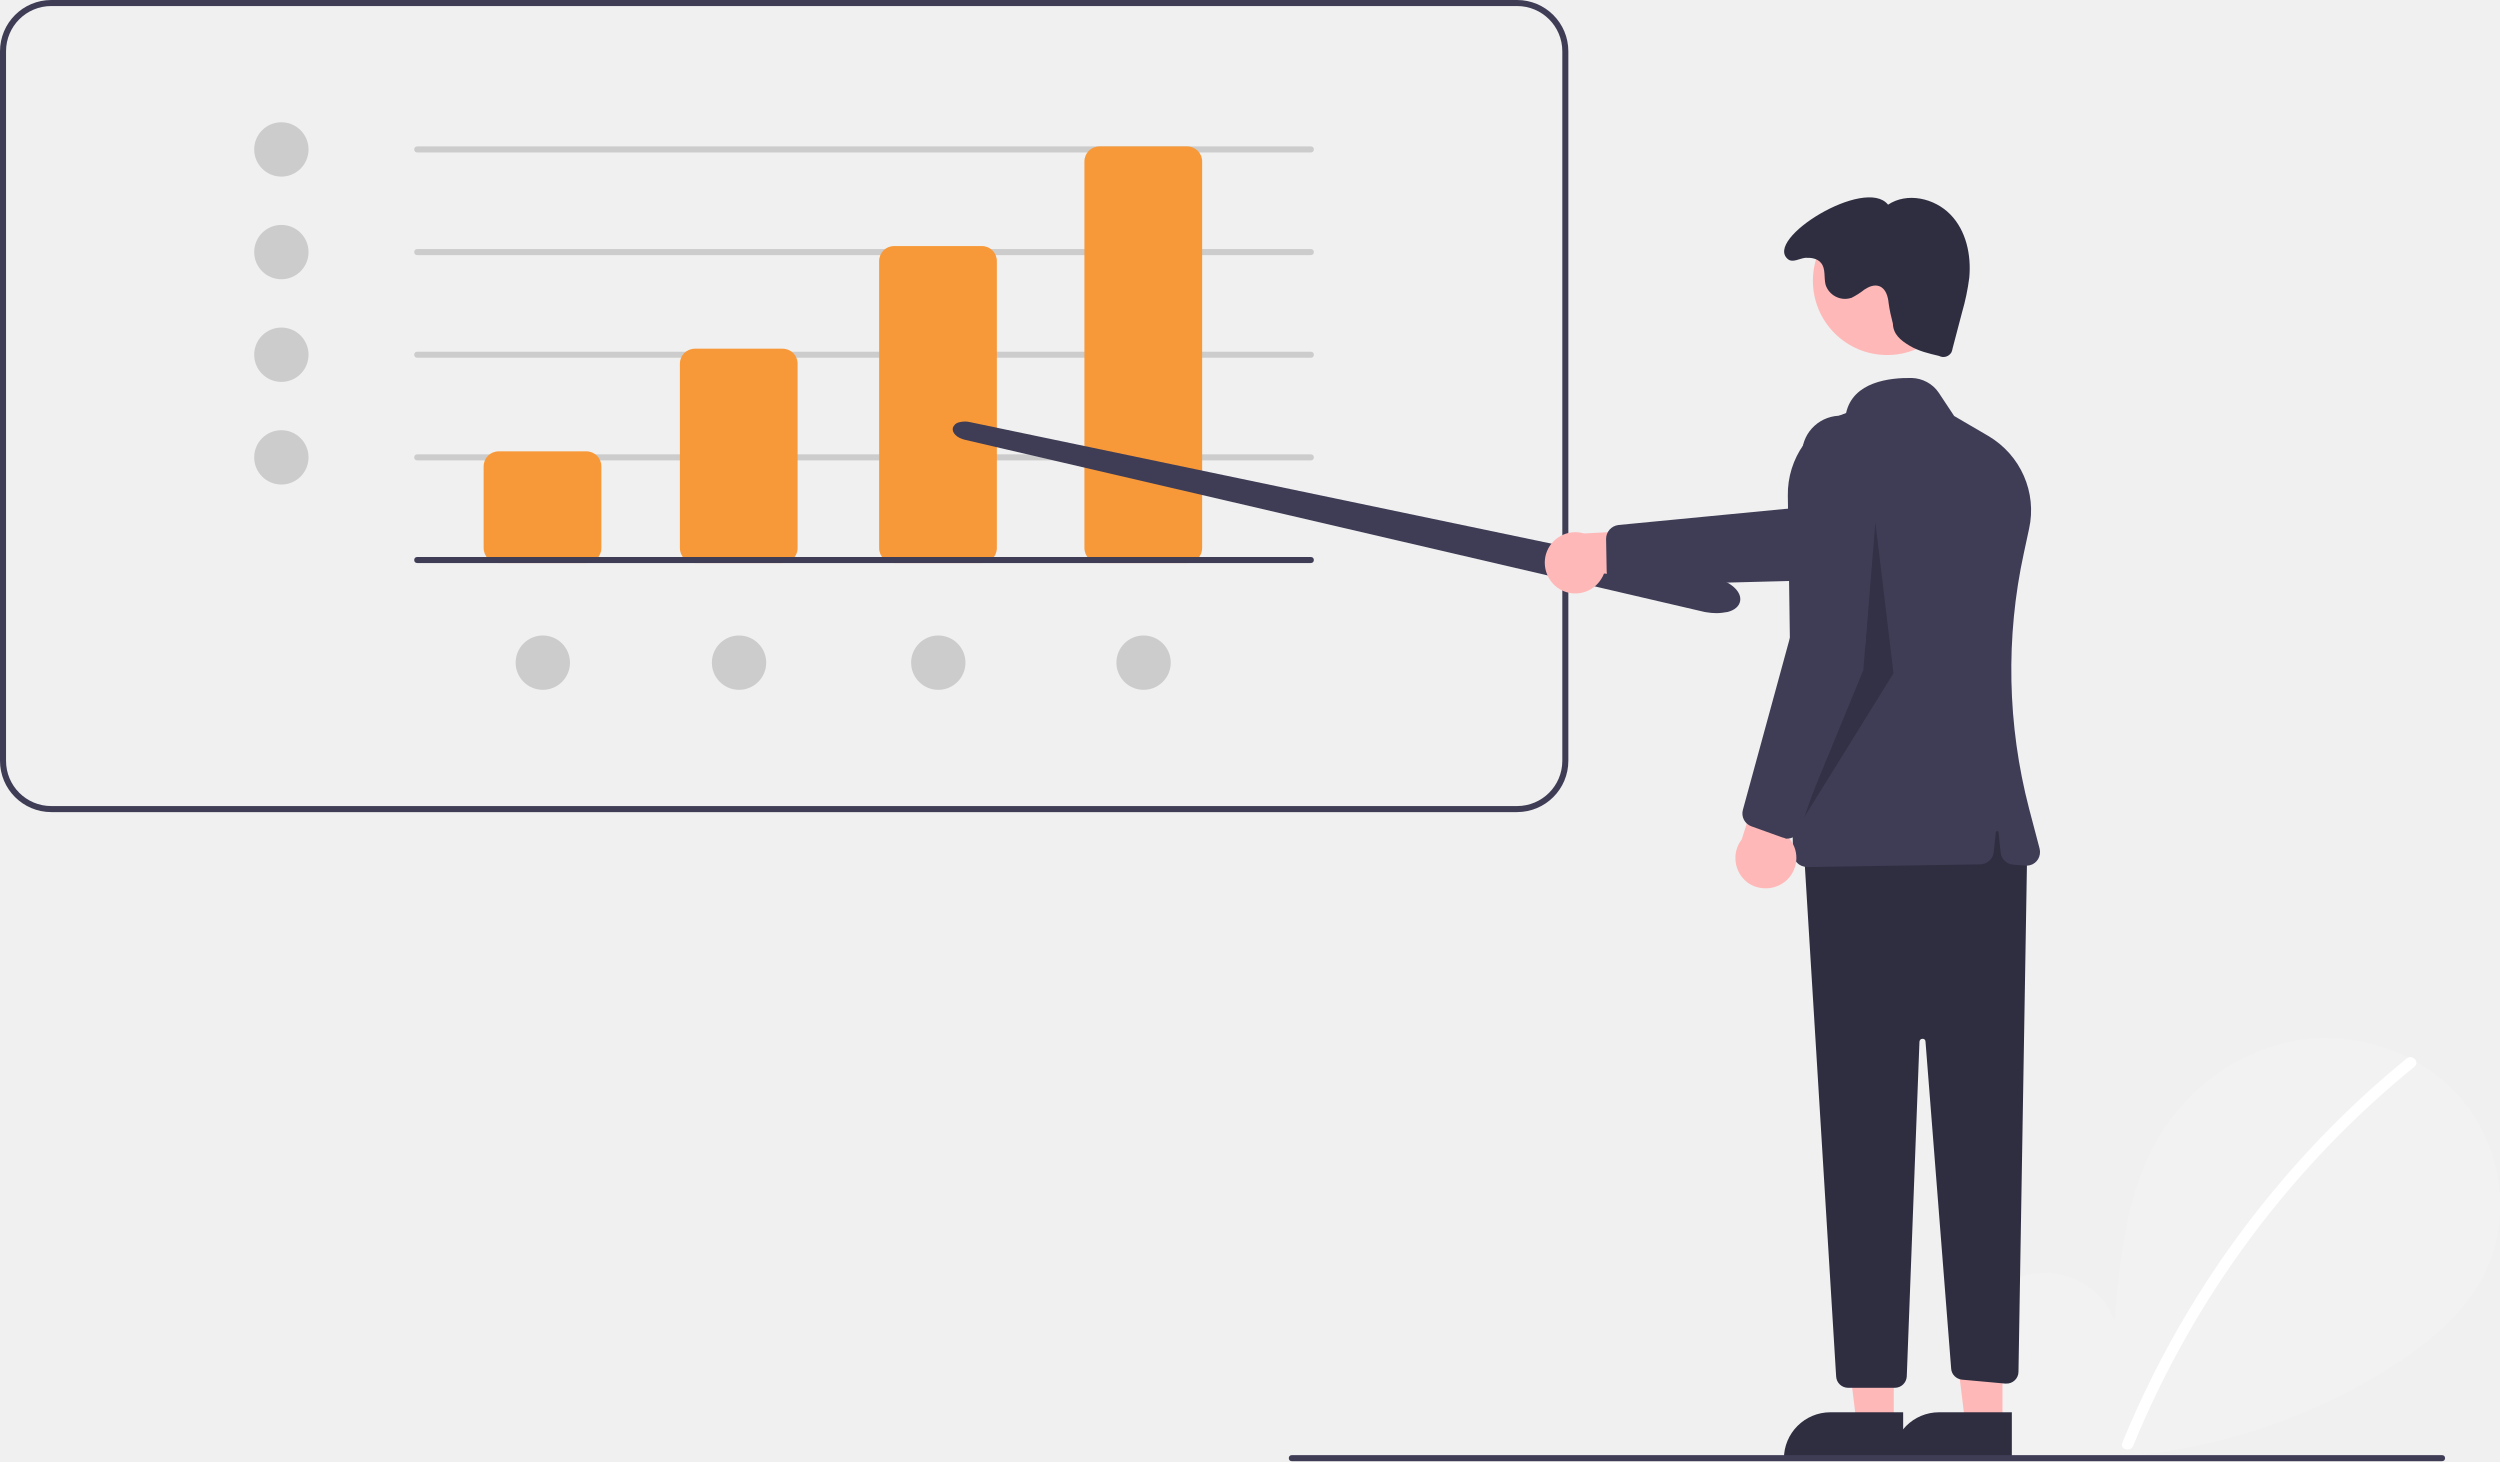
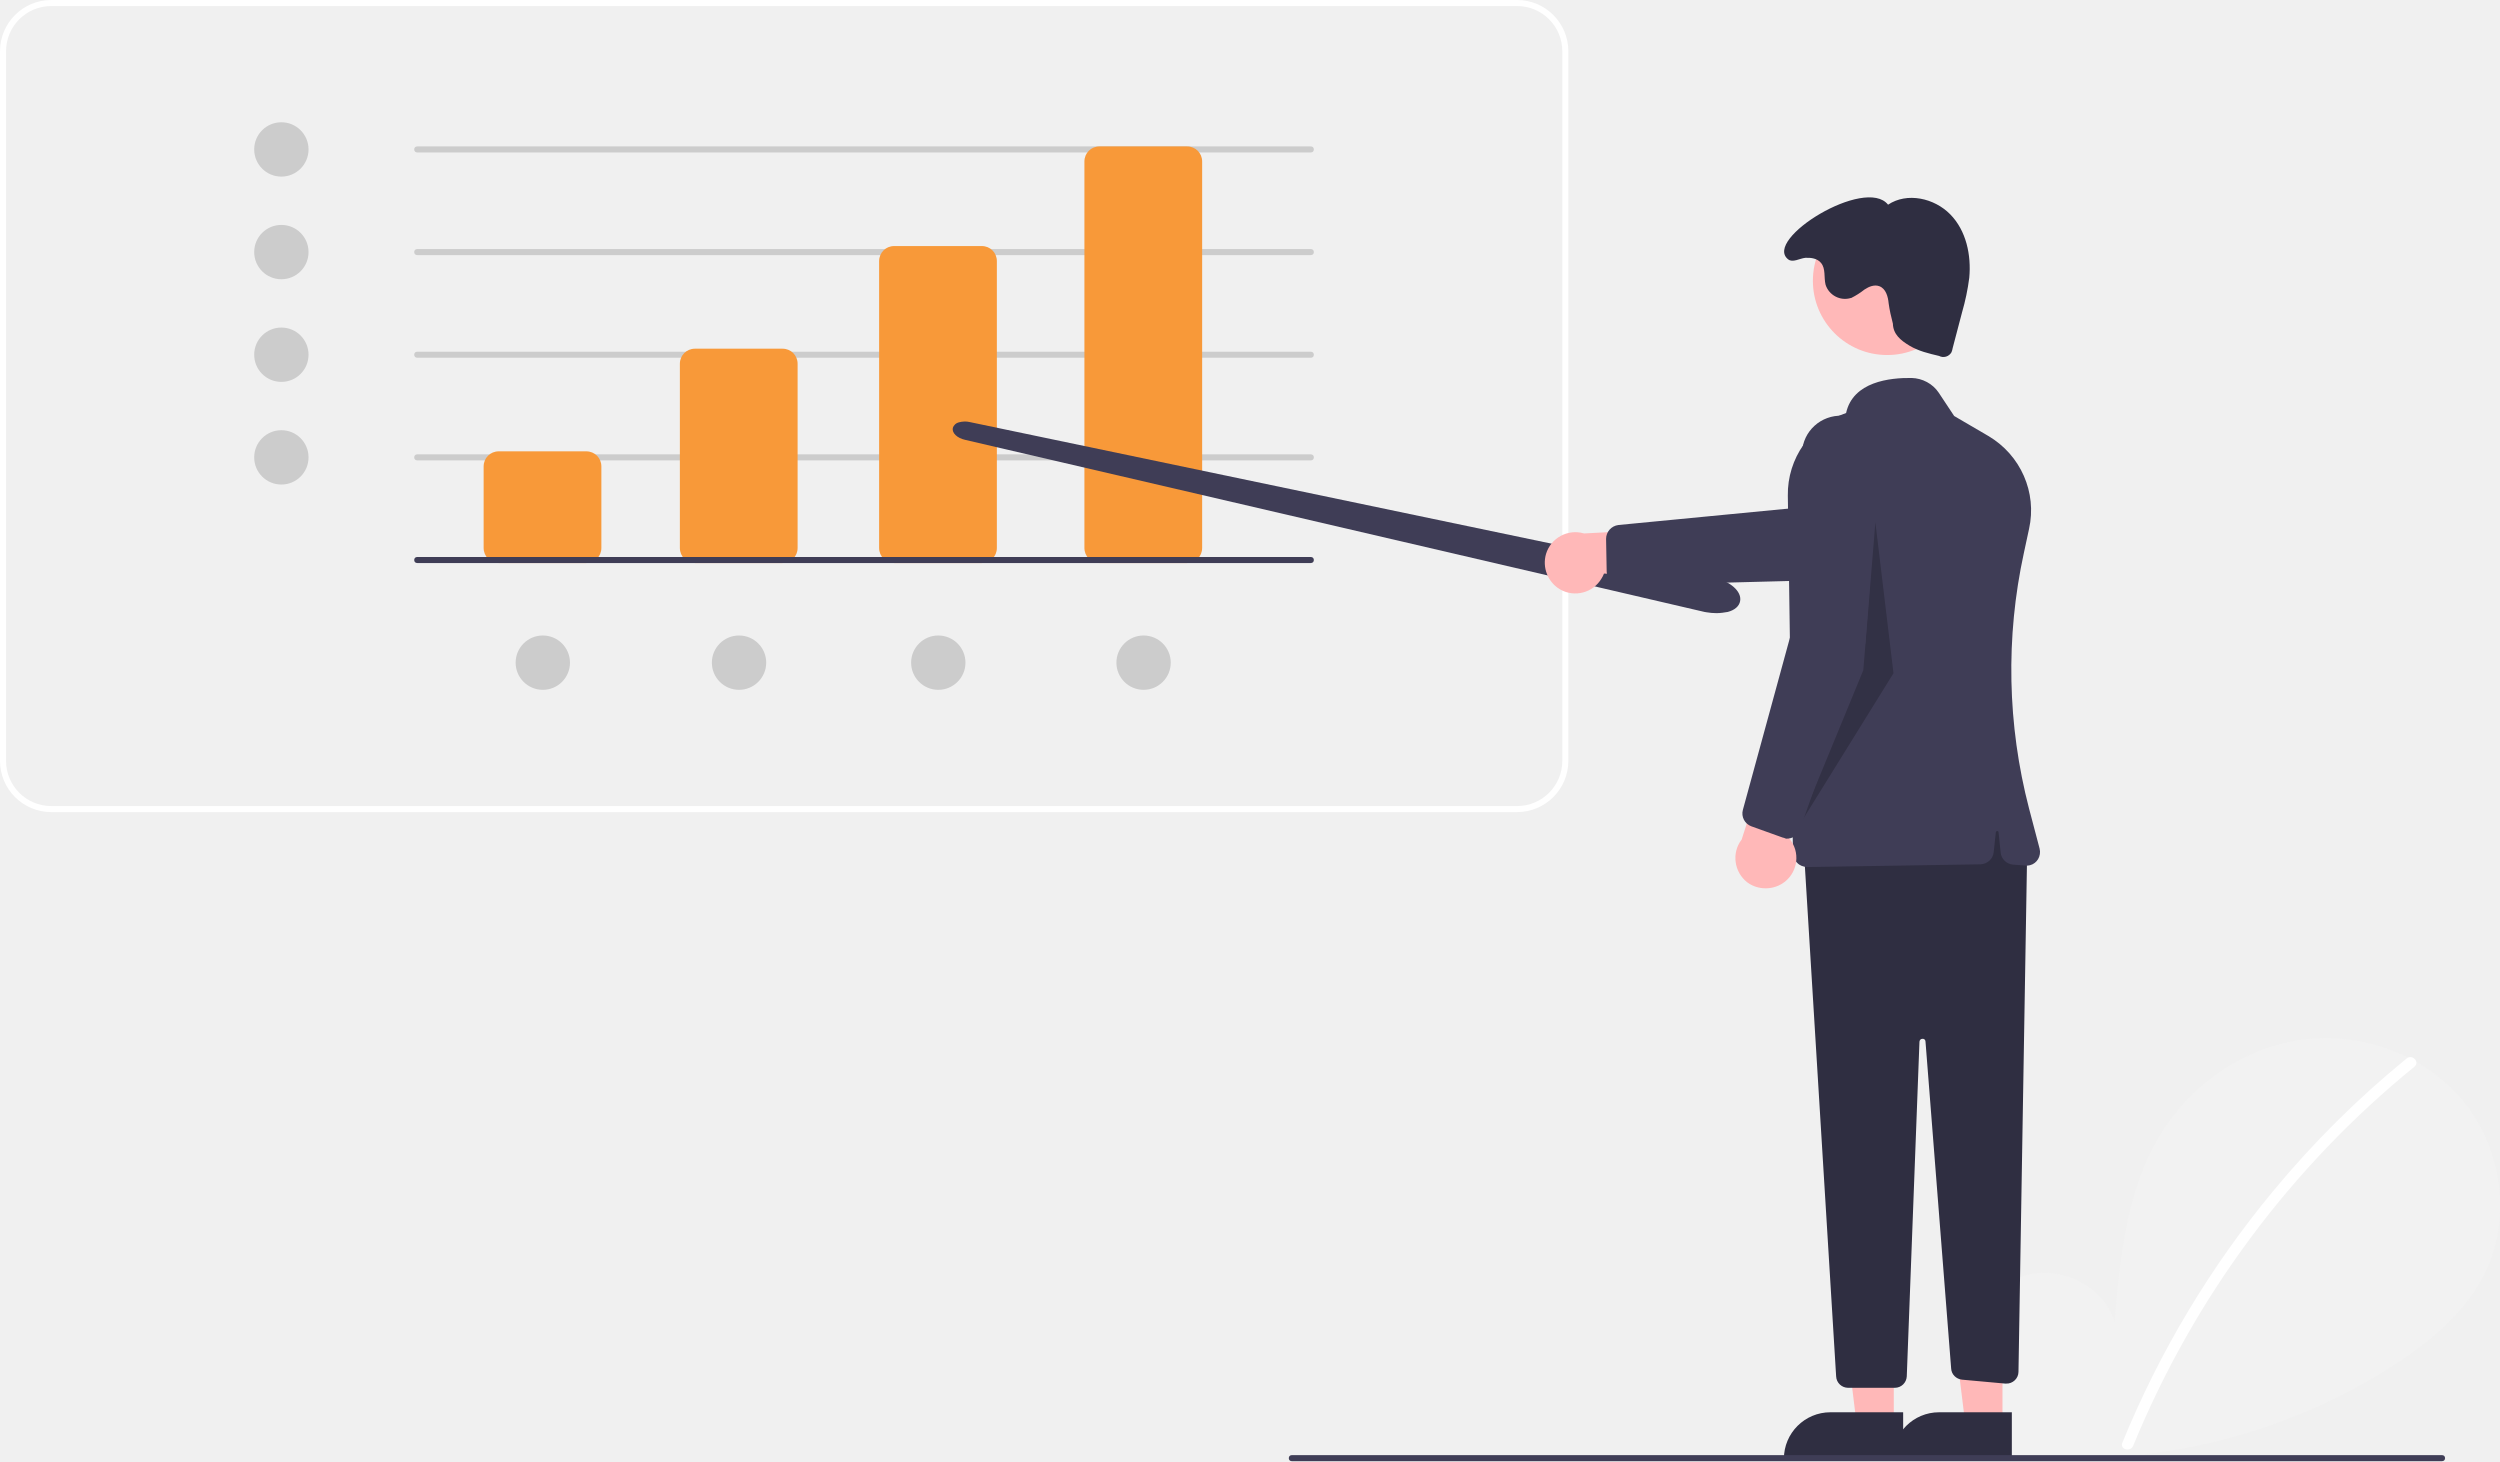
<svg xmlns="http://www.w3.org/2000/svg" version="1.1" id="Layer_1" x="0px" y="0px" viewBox="0 0 828.1 484" style="enable-background:new 0 0 828.1 484;" xml:space="preserve">
  <style type="text/css">
- 	.st0{fill:#3F3D56;}
+ 	.st0{fill:#FFFFFF;}
	.st1{fill:#CCCCCC;}
	.st2{fill:#F89939;}
	.st3{fill:#F2F2F2;}
- 	.st4{fill:#FFFFFF;}
+ 	.st4{fill:#3F3D56;}
	.st5{fill:#FFB8B8;}
	.st6{fill:#2F2E41;}
	.st7{opacity:0.2;enable-background:new    ;}
</style>
  <path class="st0" d="M502.5,269H17c-9.4,0-17-7.6-17-17V17C0,7.6,7.6,0,17,0h485.5c9.4,0,17,7.6,17,17v235  C519.5,261.4,511.9,269,502.5,269z M17,2C8.7,2,2,8.7,2,17v235c0,8.3,6.7,15,15,15h485.5c8.3,0,15-6.7,15-15V17c0-8.3-6.7-15-15-15  H17z" />
  <circle class="st1" cx="93.2" cy="49.5" r="9" />
  <circle class="st1" cx="93.2" cy="83.5" r="9" />
  <circle class="st1" cx="93.2" cy="117.5" r="9" />
  <circle class="st1" cx="93.2" cy="151.5" r="9" />
  <circle class="st1" cx="244.8" cy="219.5" r="9" />
  <circle class="st1" cx="179.8" cy="219.5" r="9" />
  <circle class="st1" cx="378.8" cy="219.5" r="9" />
  <circle class="st1" cx="310.8" cy="219.5" r="9" />
  <path class="st1" d="M434.2,50.5h-296c-0.6,0-1-0.4-1-1s0.4-1,1-1h296c0.6,0,1,0.4,1,1S434.8,50.5,434.2,50.5z" />
  <path class="st1" d="M434.2,84.5h-296c-0.6,0-1-0.4-1-1s0.4-1,1-1h296c0.6,0,1,0.4,1,1S434.8,84.5,434.2,84.5z" />
  <path class="st1" d="M434.2,118.5h-296c-0.6,0-1-0.4-1-1s0.4-1,1-1h296c0.6,0,1,0.4,1,1S434.8,118.5,434.2,118.5z" />
  <path class="st1" d="M434.2,152.5h-296c-0.6,0-1-0.4-1-1s0.4-1,1-1h296c0.6,0,1,0.4,1,1S434.8,152.5,434.2,152.5z" />
  <path class="st2" d="M194.2,186.5h-29c-2.8,0-5-2.2-5-5v-27c0-2.8,2.2-5,5-5h29c2.8,0,5,2.2,5,5v27  C199.2,184.3,197,186.5,194.2,186.5z" />
  <path class="st2" d="M259.2,186.5h-29c-2.8,0-5-2.2-5-5v-61c0-2.8,2.2-5,5-5h29c2.8,0,5,2.2,5,5v61  C264.2,184.3,262,186.5,259.2,186.5z" />
  <path class="st2" d="M325.2,186.5h-29c-2.8,0-5-2.2-5-5v-95c0-2.8,2.2-5,5-5h29c2.8,0,5,2.2,5,5v95  C330.2,184.3,328,186.5,325.2,186.5z" />
  <path class="st2" d="M393.2,186.5h-29c-2.8,0-5-2.2-5-5v-128c0-2.8,2.2-5,5-5h29c2.8,0,5,2.2,5,5v128  C398.2,184.3,396,186.5,393.2,186.5z" />
  <path class="st3" d="M663.5,478.3c-9-7.6-14.5-19.6-13-31.3c1.4-11.7,10.3-22.4,21.8-24.9s24.6,4.4,28.1,15.6  c1.9-21.7,4.1-44.3,15.7-62.7c10.4-16.7,28.5-28.7,48.1-30.8c19.6-2.1,40.2,5.9,52.4,21.4s15.2,37.9,6.7,55.7  c-6.3,13.1-17.9,22.8-30.1,30.7c-39.3,25.4-86.5,35.7-132.8,29L663.5,478.3z" />
-   <path class="st4" d="M797.2,350.6c-16.2,13.2-31,27.9-44.3,44c-20.8,25.1-37.6,53.2-49.9,83.3c-0.9,2.2,2.7,3.2,3.6,1  c20.1-49,52.1-92.2,93.2-125.6C801.6,351.7,799,349.1,797.2,350.6L797.2,350.6z" />
-   <path class="st0" d="M568.6,203.1c-1.1,0-2.3-0.1-3.4-0.3h0c-0.2,0-0.4-0.1-0.6-0.1l-244.9-57c-2.7-0.6-4.4-2.3-4.1-3.9  c0.3-1,1.1-1.7,2-1.9c1.2-0.3,2.4-0.4,3.6-0.1l246.4,51.5c5.5,1.2,9.4,4.6,8.8,7.8c-0.3,1.7-1.8,3-4.1,3.6  C571.1,202.9,569.9,203.1,568.6,203.1z" />
+   <path class="st0" d="M797.2,350.6c-16.2,13.2-31,27.9-44.3,44c-20.8,25.1-37.6,53.2-49.9,83.3c-0.9,2.2,2.7,3.2,3.6,1  c20.1-49,52.1-92.2,93.2-125.6C801.6,351.7,799,349.1,797.2,350.6L797.2,350.6z" />
+   <path class="st4" d="M568.6,203.1c-1.1,0-2.3-0.1-3.4-0.3l0,0c-0.2,0-0.4-0.1-0.6-0.1l-244.9-57c-2.7-0.6-4.4-2.3-4.1-3.9  c0.3-1,1.1-1.7,2-1.9c1.2-0.3,2.4-0.4,3.6-0.1l246.4,51.5c5.5,1.2,9.4,4.6,8.8,7.8c-0.3,1.7-1.8,3-4.1,3.6  C571.1,202.9,569.9,203.1,568.6,203.1z" />
  <path class="st5" d="M516.7,195.2c4.8,2.8,11,1.2,13.8-3.6c0.3-0.5,0.6-1,0.8-1.6l35.7,0.7l-9.9-15.7l-32.4,1.7  c-5.4-1.6-11,1.5-12.6,6.8C510.8,188,512.7,192.8,516.7,195.2L516.7,195.2z" />
-   <path class="st0" d="M532.2,189.5l-0.2-11c0-2.3,1.7-4.3,4.1-4.6l64.2-6.2l53.5-17.5c6.7-2.2,14,1.5,16.2,8.2s-1.5,14-8.2,16.2  c-0.1,0-0.2,0.1-0.4,0.1l-59.2,17.5l-65.4,1.7c-2,0-3.8-1.3-4.4-3.2C532.3,190.3,532.3,189.9,532.2,189.5z" />
+   <path class="st4" d="M532.2,189.5l-0.2-11c0-2.3,1.7-4.3,4.1-4.6l64.2-6.2l53.5-17.5c6.7-2.2,14,1.5,16.2,8.2s-1.5,14-8.2,16.2  c-0.1,0-0.2,0.1-0.4,0.1l-59.2,17.5l-65.4,1.7c-2,0-3.8-1.3-4.4-3.2C532.3,190.3,532.3,189.9,532.2,189.5z" />
  <polygon class="st5" points="627.3,471.8 615,471.8 609.2,424.5 627.3,424.5 " />
-   <path class="st6" d="M630.4,483.7l-39.5,0v-0.5c0-8.5,6.9-15.4,15.4-15.4c0,0,0,0,0,0h0l24.1,0L630.4,483.7z" />
+   <path class="st6" d="M630.4,483.7h-39.5v-0.5c0-8.5,6.9-15.4,15.4-15.4l0,0l0,0h24.1V483.7z" />
  <polygon class="st5" points="663.3,471.8 651,471.8 645.2,424.5 663.3,424.5 " />
-   <path class="st6" d="M666.4,483.7l-39.5,0v-0.5c0-8.5,6.9-15.4,15.4-15.4c0,0,0,0,0,0h0l24.1,0L666.4,483.7z" />
+   <path class="st6" d="M666.4,483.7h-39.5v-0.5c0-8.5,6.9-15.4,15.4-15.4l0,0l0,0h24.1V483.7z" />
  <path class="st6" d="M671.5,280.7l-2.9,173.7c0,2.2-1.9,4-4.1,3.9c-0.1,0-0.2,0-0.3,0l-14.3-1.3c-1.9-0.2-3.5-1.7-3.6-3.7L637.8,345  c0-0.6-0.5-1-1.1-0.9c-0.5,0-0.9,0.5-0.9,1l-4.2,110.8c-0.1,2.1-1.8,3.8-4,3.8h-15.4c-2.1,0-3.9-1.6-4-3.8l-10.8-176.2l64-16  L671.5,280.7z" />
  <circle class="st5" cx="625.1" cy="93" r="24.6" />
-   <path class="st0" d="M595.3,285.8c-0.9-0.8-1.4-2-1.4-3.2l-1.7-118.4c-0.2-12.4,7.6-23.4,19.3-27.4c2.3-10.4,14.5-11.7,21.7-11.6  c3.6,0.1,7,1.9,9,4.9l5.1,7.7l11.3,6.6c10.7,6.3,16.2,18.7,13.5,30.8l-1.7,7.9c-6.1,28-5.5,57,1.7,84.7l3.5,13.3  c0.6,2.4-0.8,4.9-3.2,5.5c-0.5,0.1-1,0.2-1.5,0.1l-4.1-0.3c-2.2-0.2-3.9-1.9-4.1-4l-0.7-6.7c0-0.3-0.3-0.5-0.5-0.4  c-0.2,0-0.4,0.2-0.4,0.4l-0.7,6.5c-0.2,2.3-2.1,4-4.4,4.1l-57.4,0.9c0,0,0,0-0.1,0C597.3,287.1,596.1,286.7,595.3,285.8z" />
+   <path class="st4" d="M595.3,285.8c-0.9-0.8-1.4-2-1.4-3.2l-1.7-118.4c-0.2-12.4,7.6-23.4,19.3-27.4c2.3-10.4,14.5-11.7,21.7-11.6  c3.6,0.1,7,1.9,9,4.9l5.1,7.7l11.3,6.6c10.7,6.3,16.2,18.7,13.5,30.8l-1.7,7.9c-6.1,28-5.5,57,1.7,84.7l3.5,13.3  c0.6,2.4-0.8,4.9-3.2,5.5c-0.5,0.1-1,0.2-1.5,0.1l-4.1-0.3c-2.2-0.2-3.9-1.9-4.1-4l-0.7-6.7c0-0.3-0.3-0.5-0.5-0.4  c-0.2,0-0.4,0.2-0.4,0.4l-0.7,6.5c-0.2,2.3-2.1,4-4.4,4.1l-57.4,0.9c0,0,0,0-0.1,0C597.3,287.1,596.1,286.7,595.3,285.8z" />
  <path class="st6" d="M627,107.2c0.1,3.5,2.5,5.5,5.5,7.3s6.4,2.6,9.8,3.4c1.5,0.8,3.3,0.2,4.1-1.2c0.2-0.4,0.3-0.9,0.4-1.4l3.1-11.8  c1.1-3.8,1.9-7.6,2.4-11.5c0.7-7.5-1-15.6-6.3-21s-14.3-7.4-20.6-3.2c-7.5-9.5-41.5,11.5-33.1,18.1c1.5,1.2,3.8-0.3,5.7-0.5  c1.9-0.1,4,0.2,5.2,1.7c1.6,1.9,0.9,4.8,1.5,7.2c1.1,3.5,4.9,5.5,8.4,4.4c0,0,0,0,0.1,0c1.6-0.8,3-1.7,4.4-2.8  c1.5-1,3.3-1.7,4.9-1.1c2.2,0.8,2.9,3.5,3.1,5.7C625.9,102.7,626.4,104.9,627,107.2z" />
-   <path class="st0" d="M808.9,484h-381c-0.6,0-1-0.4-1-1s0.4-1,1-1h381c0.6,0,1,0.4,1,1S809.5,484,808.9,484z" />
+   <path class="st4" d="M808.9,484h-381c-0.6,0-1-0.4-1-1s0.4-1,1-1h381c0.6,0,1,0.4,1,1S809.5,484,808.9,484z" />
  <polygon class="st7" points="621.2,173 617.2,222 596.2,273 627.2,223 " />
  <path class="st5" d="M591.3,292c4.3-3.5,5-9.8,1.5-14.1c-0.4-0.5-0.8-0.9-1.2-1.3l13.4-33.1l-18.2,3.7l-9.9,30.9  c-3.4,4.4-2.5,10.8,1.9,14.2C582.5,295,587.7,294.9,591.3,292L591.3,292z" />
-   <path class="st0" d="M590.4,277.4l-10.3-3.7c-2.2-0.8-3.4-3.2-2.8-5.4l17-62.2l2.6-56.2c0.3-7.1,6.3-12.5,13.4-12.2  c7.1,0.3,12.5,6.3,12.2,13.4c0,0.1,0,0.2,0,0.4l-4.6,61.6l-21.7,61.7c-0.7,1.9-2.5,3.1-4.6,3C591.2,277.6,590.8,277.5,590.4,277.4z" />
-   <path class="st0" d="M434.2,186.5h-296c-0.6,0-1-0.4-1-1s0.4-1,1-1h296c0.6,0,1,0.4,1,1S434.8,186.5,434.2,186.5z" />
+   <path class="st4" d="M590.4,277.4l-10.3-3.7c-2.2-0.8-3.4-3.2-2.8-5.4l17-62.2l2.6-56.2c0.3-7.1,6.3-12.5,13.4-12.2  c7.1,0.3,12.5,6.3,12.2,13.4c0,0.1,0,0.2,0,0.4l-4.6,61.6l-21.7,61.7c-0.7,1.9-2.5,3.1-4.6,3C591.2,277.6,590.8,277.5,590.4,277.4z" />
+   <path class="st4" d="M434.2,186.5h-296c-0.6,0-1-0.4-1-1s0.4-1,1-1h296c0.6,0,1,0.4,1,1S434.8,186.5,434.2,186.5z" />
</svg>
